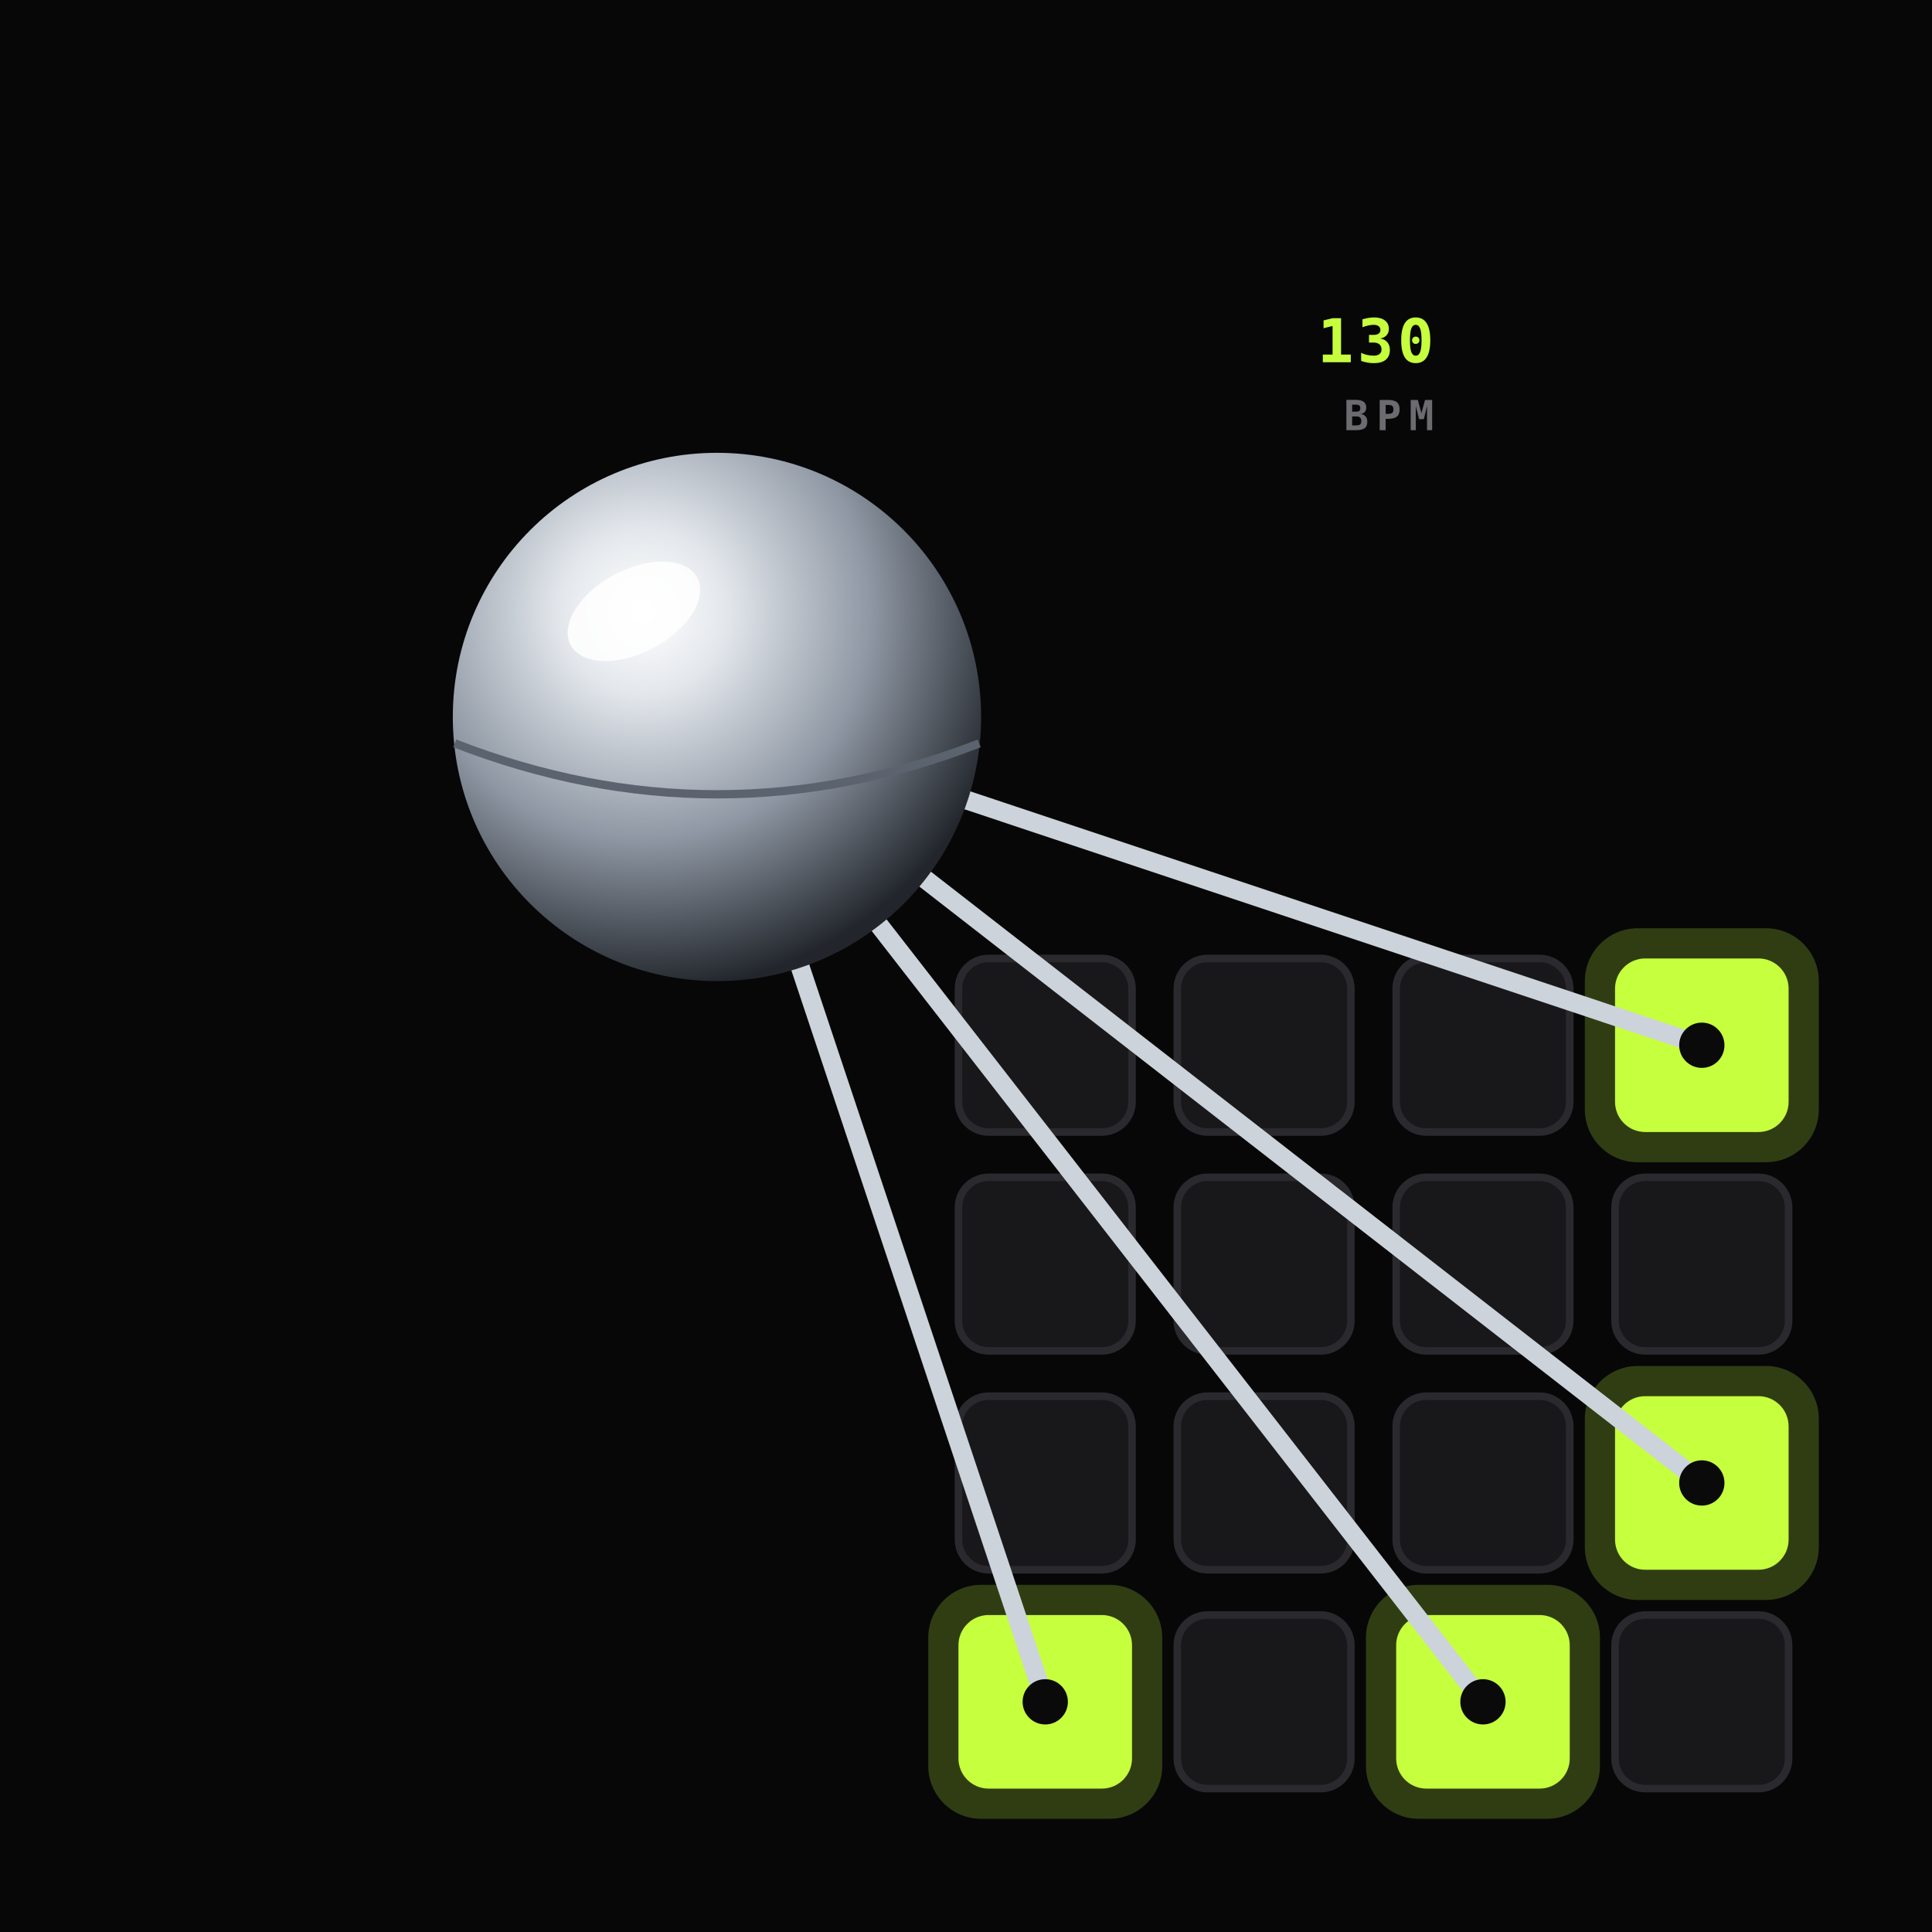
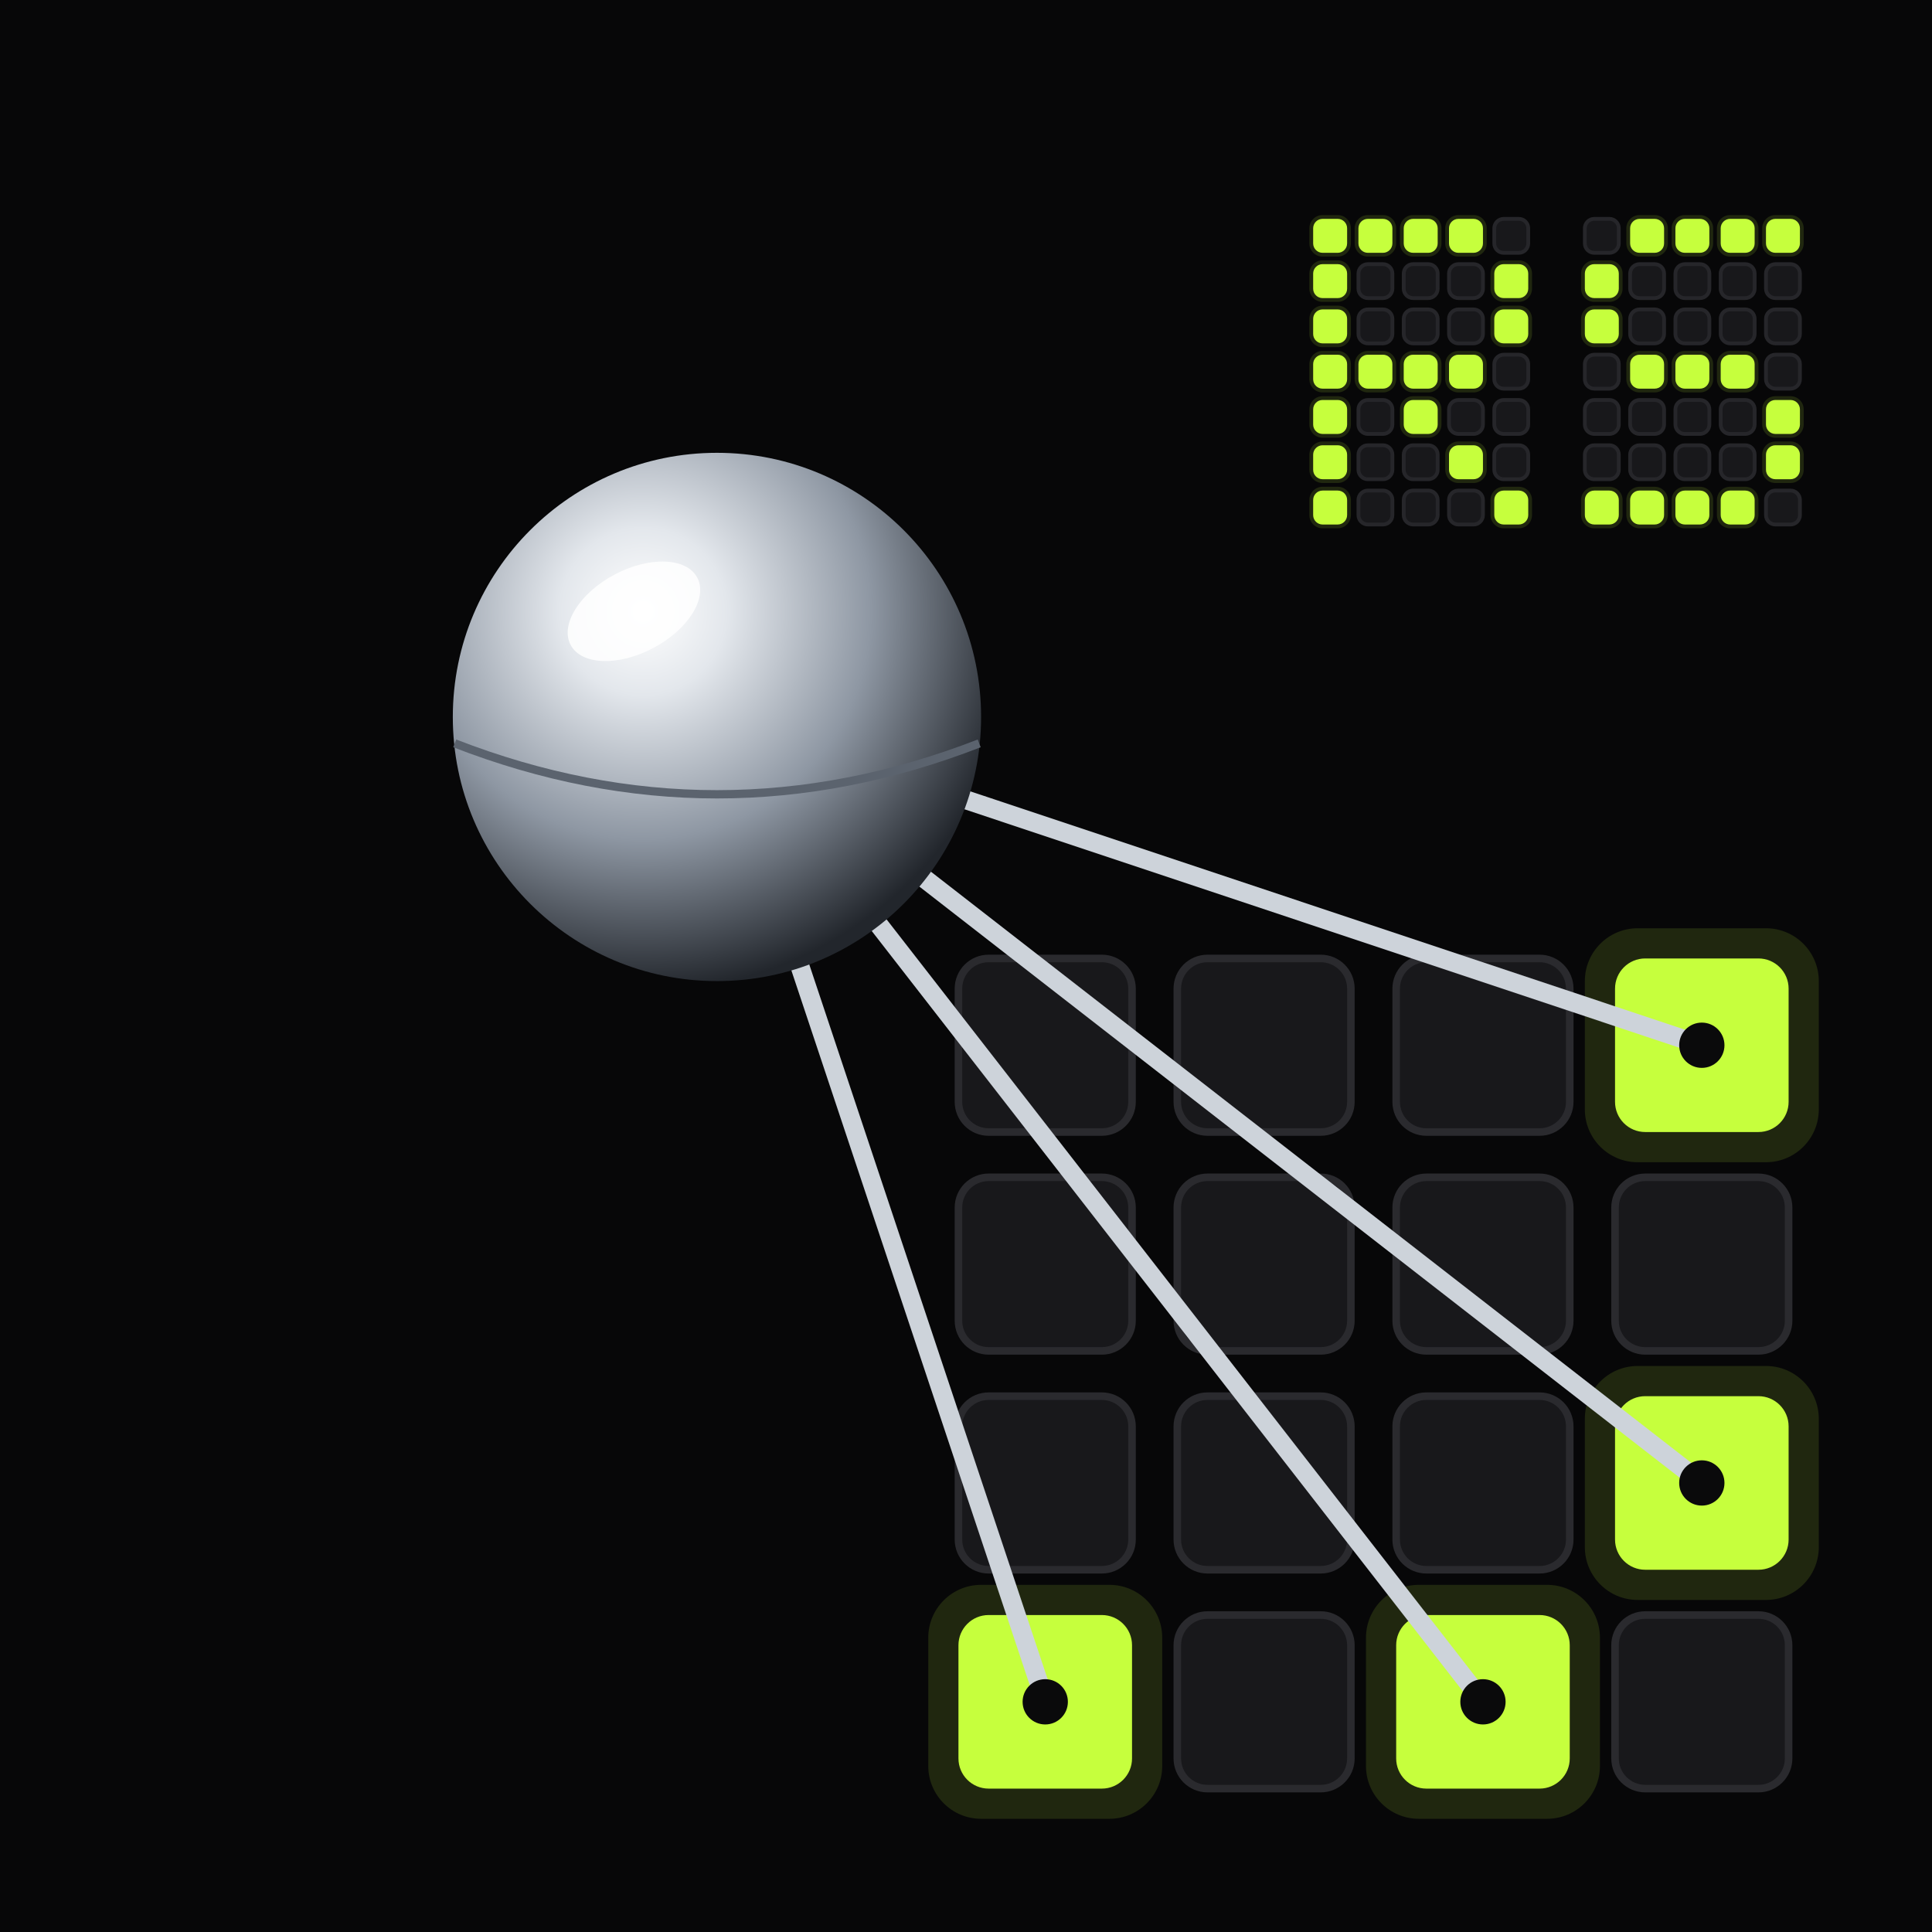
- <svg xmlns="http://www.w3.org/2000/svg" width="512" height="512" viewBox="0 0 512 512" role="img" aria-label="Chrome Sputnik whose four antennae land on four lit pads of a 4 by 4 step-sequencer grid">
+ <svg xmlns="http://www.w3.org/2000/svg" width="512" height="512" viewBox="0 0 512 512" role="img" aria-label="Chrome Sputnik whose four antennae land on four lit pads of a step-sequencer grid, with an RS monogram in dot-matrix pads">
  <defs>
    <radialGradient id="sq-chrome" cx="36%" cy="30%" r="72%">
      <stop offset="0" stop-color="#FFFFFF" />
      <stop offset="0.22" stop-color="#E3E7EC" />
      <stop offset="0.6" stop-color="#8E97A3" />
      <stop offset="1" stop-color="#22262C" />
    </radialGradient>
  </defs>
  <rect width="512" height="512" fill="#070708" />
  <g fill="#18181B" stroke="#2A2A2E" stroke-width="2">
    <rect x="254" y="254" width="46" height="46" rx="8" />
    <rect x="312" y="254" width="46" height="46" rx="8" />
    <rect x="370" y="254" width="46" height="46" rx="8" />
    <rect x="254" y="312" width="46" height="46" rx="8" />
    <rect x="312" y="312" width="46" height="46" rx="8" />
    <rect x="370" y="312" width="46" height="46" rx="8" />
    <rect x="428" y="312" width="46" height="46" rx="8" />
    <rect x="254" y="370" width="46" height="46" rx="8" />
    <rect x="312" y="370" width="46" height="46" rx="8" />
    <rect x="370" y="370" width="46" height="46" rx="8" />
    <rect x="312" y="428" width="46" height="46" rx="8" />
    <rect x="428" y="428" width="46" height="46" rx="8" />
  </g>
-   <g fill="#C6FF3D" opacity="0.22">
+   <g fill="#C6FF3D" opacity="0.13">
    <rect x="420" y="246" width="62" height="62" rx="14" />
    <rect x="420" y="362" width="62" height="62" rx="14" />
    <rect x="362" y="420" width="62" height="62" rx="14" />
    <rect x="246" y="420" width="62" height="62" rx="14" />
  </g>
  <g fill="#C6FF3D">
    <rect x="428" y="254" width="46" height="46" rx="8" />
    <rect x="428" y="370" width="46" height="46" rx="8" />
    <rect x="370" y="428" width="46" height="46" rx="8" />
    <rect x="254" y="428" width="46" height="46" rx="8" />
  </g>
  <g stroke="#CDD3DA" stroke-linecap="round" stroke-width="5">
    <line x1="256.4" y1="212.1" x2="451" y2="277" />
    <line x1="245.2" y1="233" x2="451" y2="393" />
    <line x1="233" y1="245.2" x2="393" y2="451" />
    <line x1="212.1" y1="256.4" x2="277" y2="451" />
  </g>
  <g fill="#0A0A0B">
    <circle cx="451" cy="277" r="6" />
    <circle cx="451" cy="393" r="6" />
    <circle cx="393" cy="451" r="6" />
    <circle cx="277" cy="451" r="6" />
  </g>
  <circle cx="190" cy="190" r="70" fill="url(#sq-chrome)" />
  <path d="M120.5,197 Q190,224 259.5,197" fill="none" stroke="#5B636E" stroke-width="2.2" />
  <ellipse cx="168" cy="162" rx="19" ry="11" fill="#FFFFFF" opacity="0.85" transform="rotate(-28 168 162)" />
-   <text x="380" y="96" font-family="Space Mono, monospace" font-weight="700" font-size="16" letter-spacing="1" fill="#C6FF3D" text-anchor="end">130</text>
-   <text x="380" y="114" font-family="Space Mono, monospace" font-weight="700" font-size="11" letter-spacing="2" fill="#6B6B70" text-anchor="end">BPM</text>
+   <g aria-hidden="true">
+     <g fill="#18181B" stroke="#26262A" stroke-width="1">
+       <rect x="396" y="58" width="9" height="9" rx="2.5" />
+       <rect x="360" y="70" width="9" height="9" rx="2.5" />
+       <rect x="372" y="70" width="9" height="9" rx="2.5" />
+       <rect x="384" y="70" width="9" height="9" rx="2.5" />
+       <rect x="360" y="82" width="9" height="9" rx="2.5" />
+       <rect x="372" y="82" width="9" height="9" rx="2.5" />
+       <rect x="384" y="82" width="9" height="9" rx="2.5" />
+       <rect x="396" y="94" width="9" height="9" rx="2.5" />
+       <rect x="360" y="106" width="9" height="9" rx="2.5" />
+       <rect x="384" y="106" width="9" height="9" rx="2.5" />
+       <rect x="396" y="106" width="9" height="9" rx="2.5" />
+       <rect x="360" y="118" width="9" height="9" rx="2.5" />
+       <rect x="372" y="118" width="9" height="9" rx="2.5" />
+       <rect x="396" y="118" width="9" height="9" rx="2.5" />
+       <rect x="360" y="130" width="9" height="9" rx="2.5" />
+       <rect x="372" y="130" width="9" height="9" rx="2.5" />
+       <rect x="384" y="130" width="9" height="9" rx="2.5" />
+       <rect x="420" y="58" width="9" height="9" rx="2.5" />
+       <rect x="432" y="70" width="9" height="9" rx="2.5" />
+       <rect x="444" y="70" width="9" height="9" rx="2.5" />
+       <rect x="456" y="70" width="9" height="9" rx="2.5" />
+       <rect x="468" y="70" width="9" height="9" rx="2.5" />
+       <rect x="432" y="82" width="9" height="9" rx="2.5" />
+       <rect x="444" y="82" width="9" height="9" rx="2.5" />
+       <rect x="456" y="82" width="9" height="9" rx="2.5" />
+       <rect x="468" y="82" width="9" height="9" rx="2.5" />
+       <rect x="420" y="94" width="9" height="9" rx="2.5" />
+       <rect x="468" y="94" width="9" height="9" rx="2.5" />
+       <rect x="420" y="106" width="9" height="9" rx="2.5" />
+       <rect x="432" y="106" width="9" height="9" rx="2.5" />
+       <rect x="444" y="106" width="9" height="9" rx="2.5" />
+       <rect x="456" y="106" width="9" height="9" rx="2.5" />
+       <rect x="420" y="118" width="9" height="9" rx="2.5" />
+       <rect x="432" y="118" width="9" height="9" rx="2.5" />
+       <rect x="444" y="118" width="9" height="9" rx="2.5" />
+       <rect x="456" y="118" width="9" height="9" rx="2.5" />
+       <rect x="468" y="130" width="9" height="9" rx="2.5" />
+     </g>
+     <g fill="#C6FF3D" opacity="0.13">
+       <rect x="347" y="57" width="11" height="11" rx="3.5" />
+       <rect x="359" y="57" width="11" height="11" rx="3.5" />
+       <rect x="371" y="57" width="11" height="11" rx="3.5" />
+       <rect x="383" y="57" width="11" height="11" rx="3.5" />
+       <rect x="347" y="69" width="11" height="11" rx="3.5" />
+       <rect x="395" y="69" width="11" height="11" rx="3.5" />
+       <rect x="347" y="81" width="11" height="11" rx="3.5" />
+       <rect x="395" y="81" width="11" height="11" rx="3.5" />
+       <rect x="347" y="93" width="11" height="11" rx="3.5" />
+       <rect x="359" y="93" width="11" height="11" rx="3.5" />
+       <rect x="371" y="93" width="11" height="11" rx="3.5" />
+       <rect x="383" y="93" width="11" height="11" rx="3.5" />
+       <rect x="347" y="105" width="11" height="11" rx="3.5" />
+       <rect x="371" y="105" width="11" height="11" rx="3.5" />
+       <rect x="347" y="117" width="11" height="11" rx="3.5" />
+       <rect x="383" y="117" width="11" height="11" rx="3.5" />
+       <rect x="347" y="129" width="11" height="11" rx="3.5" />
+       <rect x="395" y="129" width="11" height="11" rx="3.5" />
+       <rect x="431" y="57" width="11" height="11" rx="3.5" />
+       <rect x="443" y="57" width="11" height="11" rx="3.5" />
+       <rect x="455" y="57" width="11" height="11" rx="3.5" />
+       <rect x="467" y="57" width="11" height="11" rx="3.5" />
+       <rect x="419" y="69" width="11" height="11" rx="3.5" />
+       <rect x="419" y="81" width="11" height="11" rx="3.5" />
+       <rect x="431" y="93" width="11" height="11" rx="3.5" />
+       <rect x="443" y="93" width="11" height="11" rx="3.5" />
+       <rect x="455" y="93" width="11" height="11" rx="3.5" />
+       <rect x="467" y="105" width="11" height="11" rx="3.5" />
+       <rect x="467" y="117" width="11" height="11" rx="3.5" />
+       <rect x="419" y="129" width="11" height="11" rx="3.5" />
+       <rect x="431" y="129" width="11" height="11" rx="3.5" />
+       <rect x="443" y="129" width="11" height="11" rx="3.5" />
+       <rect x="455" y="129" width="11" height="11" rx="3.5" />
+     </g>
+     <g fill="#C6FF3D">
+       <rect x="348" y="58" width="9" height="9" rx="2.5" />
+       <rect x="360" y="58" width="9" height="9" rx="2.5" />
+       <rect x="372" y="58" width="9" height="9" rx="2.5" />
+       <rect x="384" y="58" width="9" height="9" rx="2.5" />
+       <rect x="348" y="70" width="9" height="9" rx="2.5" />
+       <rect x="396" y="70" width="9" height="9" rx="2.5" />
+       <rect x="348" y="82" width="9" height="9" rx="2.5" />
+       <rect x="396" y="82" width="9" height="9" rx="2.5" />
+       <rect x="348" y="94" width="9" height="9" rx="2.5" />
+       <rect x="360" y="94" width="9" height="9" rx="2.5" />
+       <rect x="372" y="94" width="9" height="9" rx="2.5" />
+       <rect x="384" y="94" width="9" height="9" rx="2.5" />
+       <rect x="348" y="106" width="9" height="9" rx="2.5" />
+       <rect x="372" y="106" width="9" height="9" rx="2.5" />
+       <rect x="348" y="118" width="9" height="9" rx="2.5" />
+       <rect x="384" y="118" width="9" height="9" rx="2.5" />
+       <rect x="348" y="130" width="9" height="9" rx="2.5" />
+       <rect x="396" y="130" width="9" height="9" rx="2.5" />
+       <rect x="432" y="58" width="9" height="9" rx="2.5" />
+       <rect x="444" y="58" width="9" height="9" rx="2.5" />
+       <rect x="456" y="58" width="9" height="9" rx="2.5" />
+       <rect x="468" y="58" width="9" height="9" rx="2.5" />
+       <rect x="420" y="70" width="9" height="9" rx="2.5" />
+       <rect x="420" y="82" width="9" height="9" rx="2.5" />
+       <rect x="432" y="94" width="9" height="9" rx="2.5" />
+       <rect x="444" y="94" width="9" height="9" rx="2.5" />
+       <rect x="456" y="94" width="9" height="9" rx="2.5" />
+       <rect x="468" y="106" width="9" height="9" rx="2.5" />
+       <rect x="468" y="118" width="9" height="9" rx="2.5" />
+       <rect x="420" y="130" width="9" height="9" rx="2.5" />
+       <rect x="432" y="130" width="9" height="9" rx="2.5" />
+       <rect x="444" y="130" width="9" height="9" rx="2.5" />
+       <rect x="456" y="130" width="9" height="9" rx="2.5" />
+     </g>
+   </g>
</svg>
